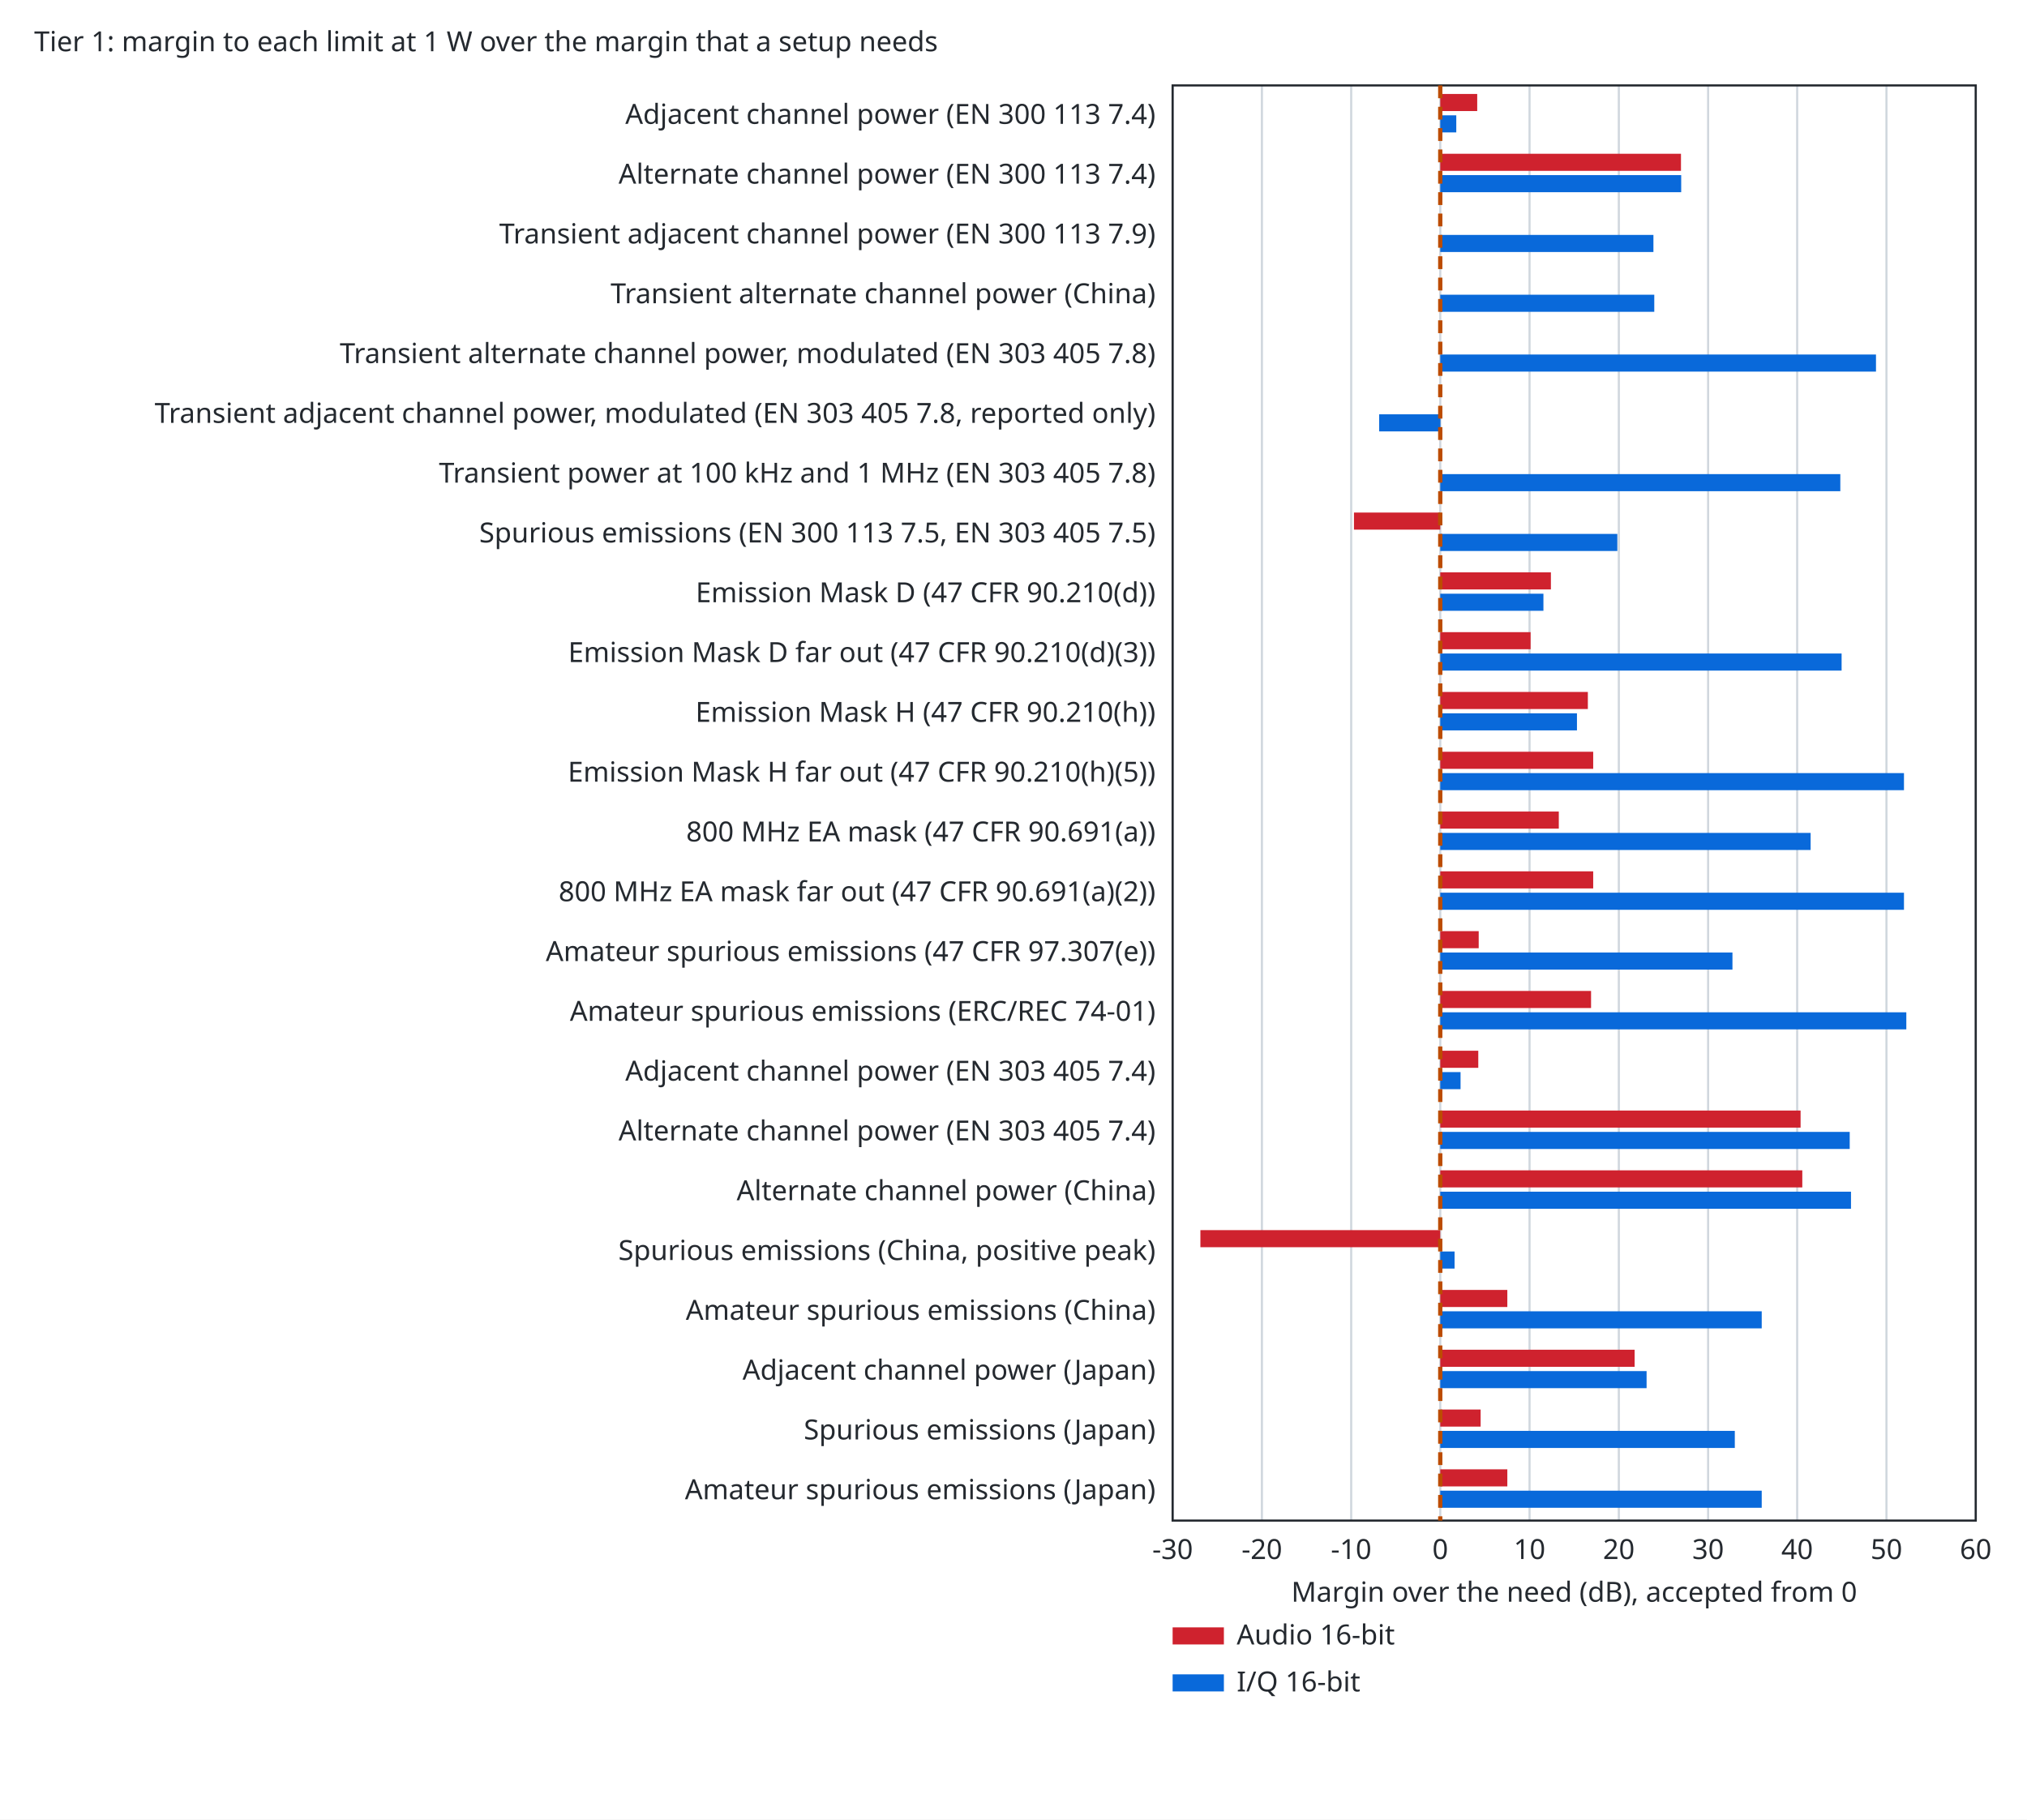
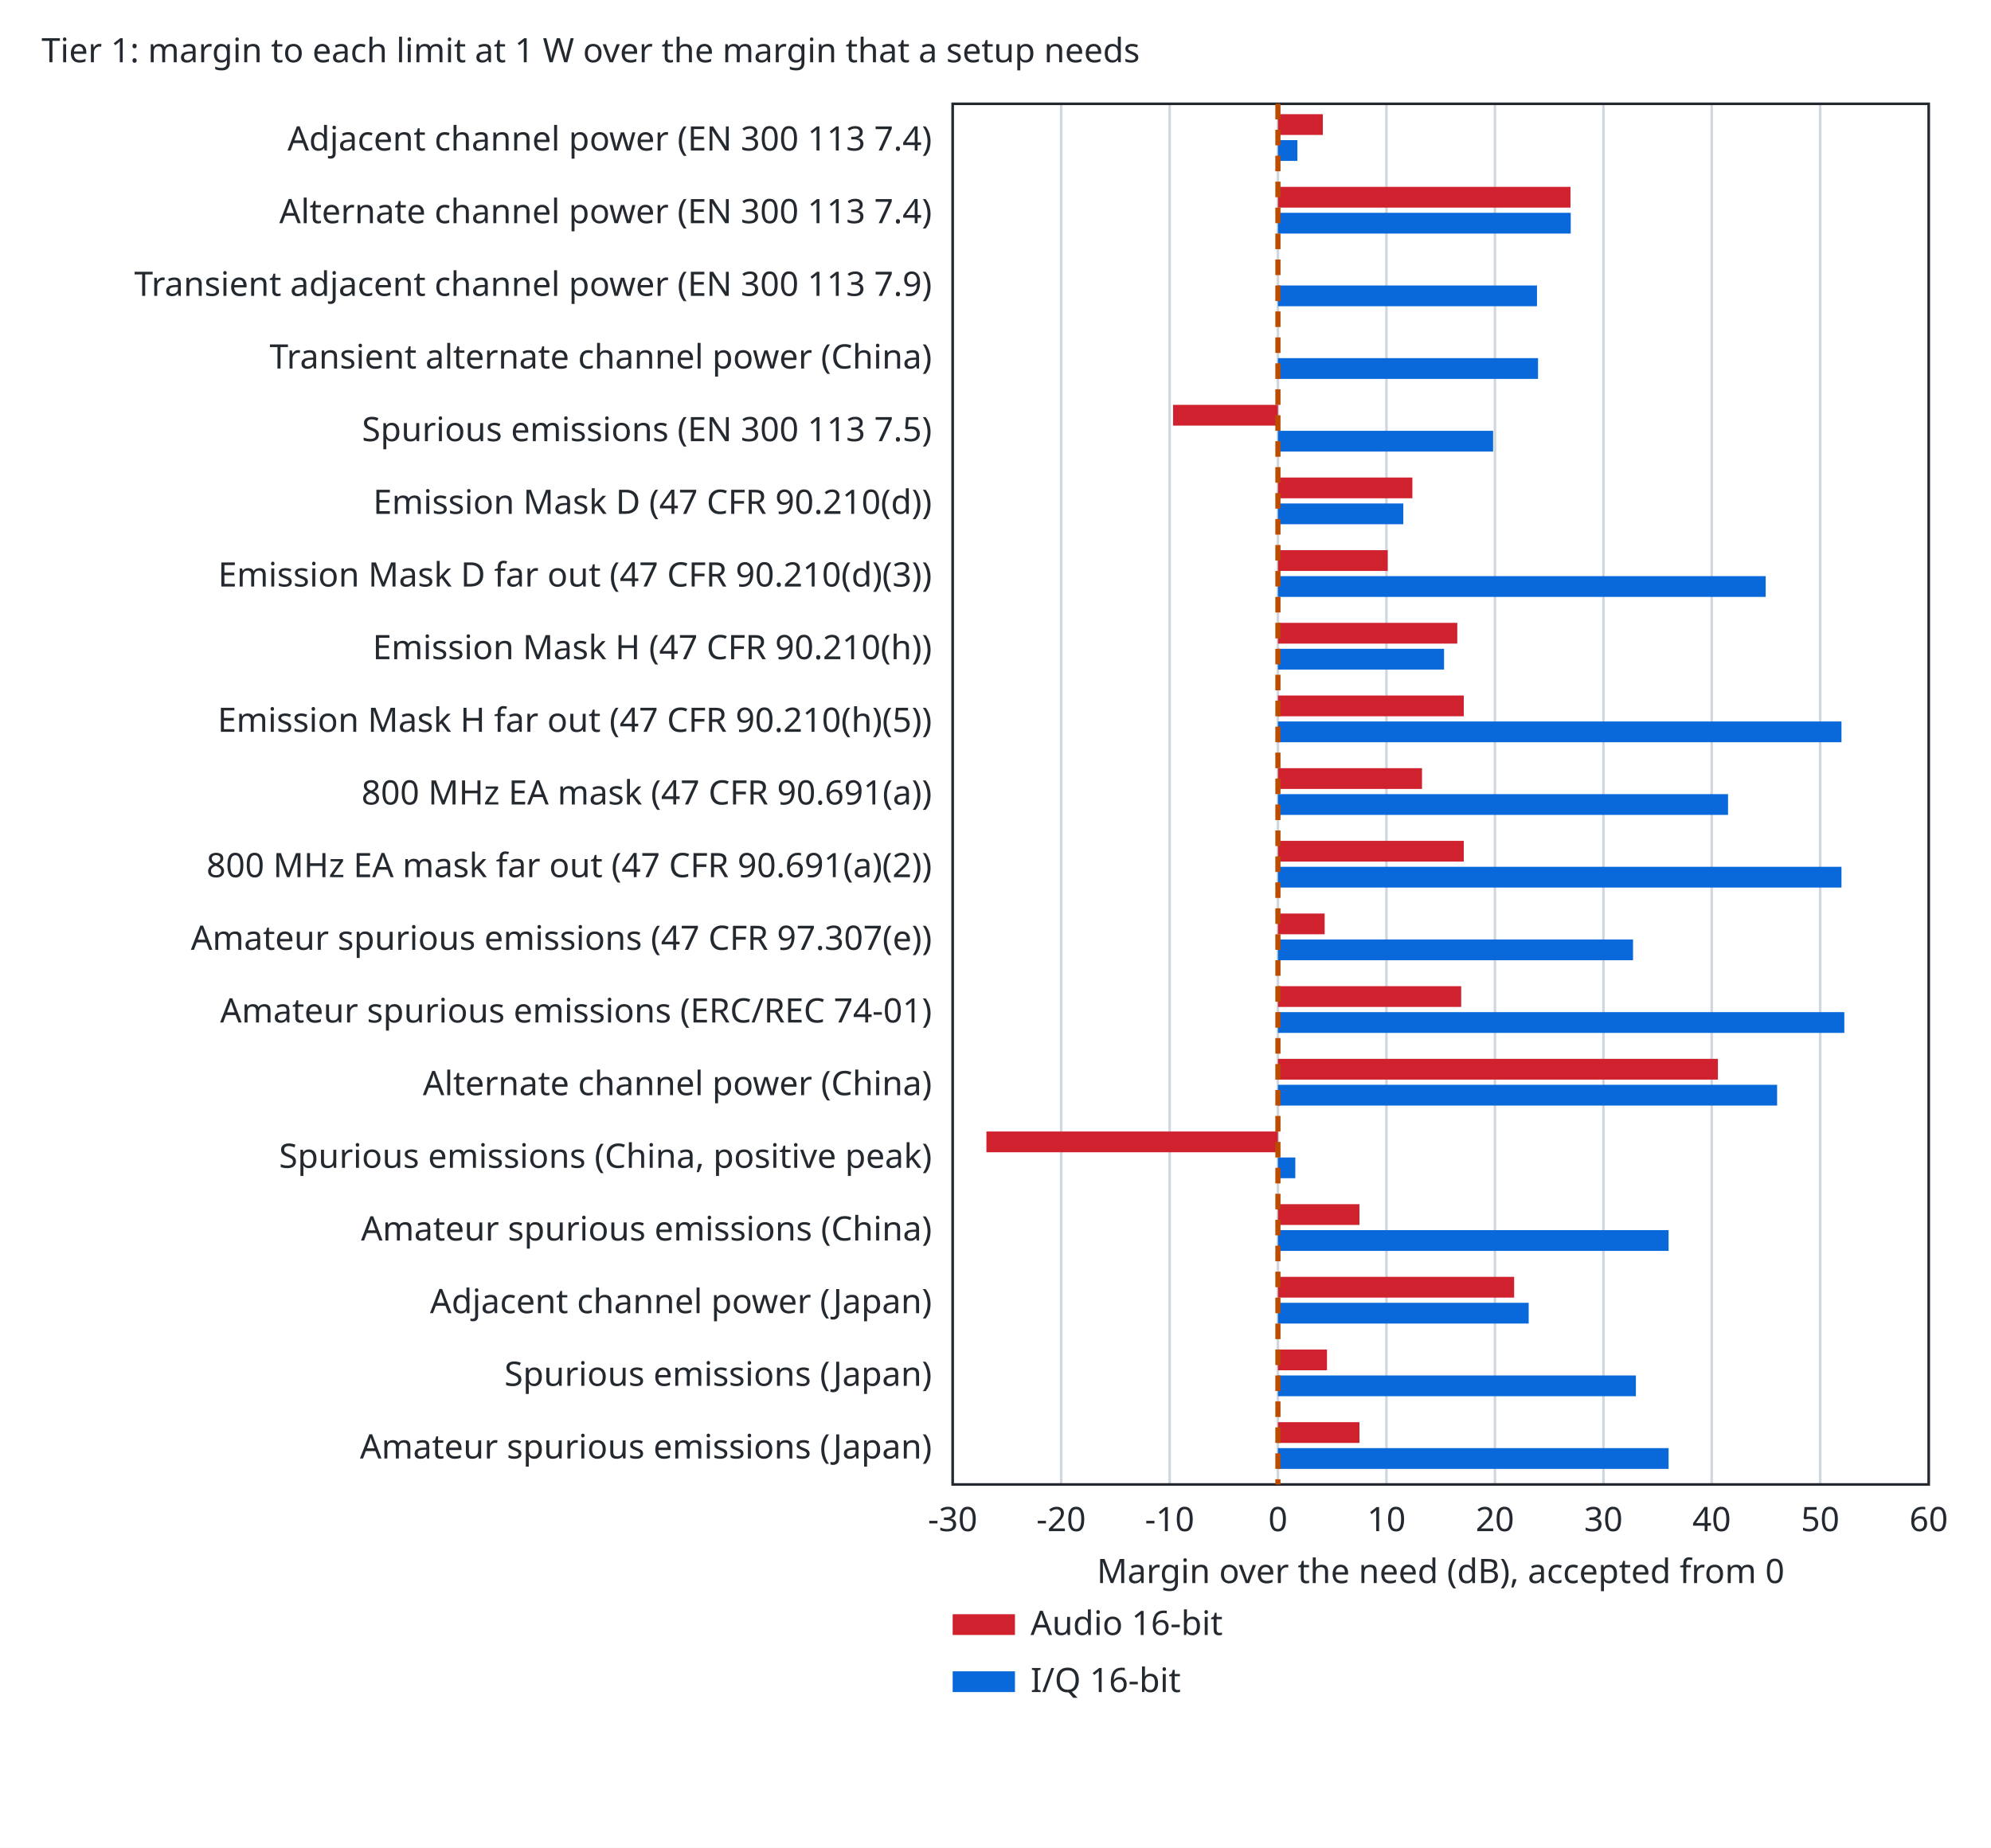
- <svg xmlns="http://www.w3.org/2000/svg" width="949" height="852" viewBox="0 0 949 852">
+ <svg xmlns="http://www.w3.org/2000/svg" width="767" height="712" viewBox="0 0 767 712">
  <style>text{font-family:sans-serif;font-size:13px;fill:#24292f}.bg{fill:#ffffff}.ax{stroke:#24292f;stroke-width:1;fill:none}.gr{stroke:#d0d7de;stroke-width:1}.mi{stroke:#eaeef2;stroke-width:1}.r0{stroke:#6e7781}.r1{stroke:#bc4c00}.r2{stroke:#8250df}.r3{stroke:#1a7f37}.r4{stroke:#9a6700}.s1{stroke:#cf222e}.s2{stroke:#0969da}.s3{stroke:#1a7f37}.s4{stroke:#9a6700}.f1{fill:#cf222e}.f2{fill:#0969da}.f3{fill:#1a7f37}.f4{fill:#9a6700}.l{fill:none;stroke-width:2}.p{fill:none;stroke-width:1.5}.e{fill:none;stroke-width:1;stroke-opacity:.25}@media (prefers-color-scheme:dark){text{fill:#e6edf3}.bg{fill:#0d1117}.ax{stroke:#8b949e}.gr{stroke:#30363d}.mi{stroke:#21262d}.r0{stroke:#8b949e}.r1{stroke:#f0883e}.r2{stroke:#d2a8ff}.r3{stroke:#3fb950}.r4{stroke:#d29922}.s1{stroke:#ff7b72}.s2{stroke:#58a6ff}.s3{stroke:#3fb950}.s4{stroke:#d29922}.f1{fill:#ff7b72}.f2{fill:#58a6ff}.f3{fill:#3fb950}.f4{fill:#d29922}}</style>
  <rect class="bg" width="100%" height="100%" />
  <text x="16" y="24">Tier 1: margin to each limit at 1 W over the margin that a setup needs</text>
-   <line class="gr" x1="549.0" y1="712.0" x2="549.0" y2="40.0" />
-   <text x="549.0" y="730.0" text-anchor="middle">-30</text>
-   <line class="gr" x1="590.8" y1="712.0" x2="590.8" y2="40.0" />
-   <text x="590.8" y="730.0" text-anchor="middle">-20</text>
-   <line class="gr" x1="632.6" y1="712.0" x2="632.6" y2="40.0" />
-   <text x="632.6" y="730.0" text-anchor="middle">-10</text>
-   <line class="gr" x1="674.3" y1="712.0" x2="674.3" y2="40.0" />
-   <text x="674.3" y="730.0" text-anchor="middle">0</text>
-   <line class="gr" x1="716.1" y1="712.0" x2="716.1" y2="40.0" />
-   <text x="716.1" y="730.0" text-anchor="middle">10</text>
-   <line class="gr" x1="757.9" y1="712.0" x2="757.9" y2="40.0" />
-   <text x="757.9" y="730.0" text-anchor="middle">20</text>
-   <line class="gr" x1="799.7" y1="712.0" x2="799.7" y2="40.0" />
-   <text x="799.7" y="730.0" text-anchor="middle">30</text>
-   <line class="gr" x1="841.4" y1="712.0" x2="841.4" y2="40.0" />
-   <text x="841.4" y="730.0" text-anchor="middle">40</text>
-   <line class="gr" x1="883.2" y1="712.0" x2="883.2" y2="40.0" />
-   <text x="883.2" y="730.0" text-anchor="middle">50</text>
-   <line class="gr" x1="925.0" y1="712.0" x2="925.0" y2="40.0" />
-   <text x="925.0" y="730.0" text-anchor="middle">60</text>
-   <rect class="ax" x="549.0" y="40.0" width="376.0" height="672.0" />
-   <text x="737.0" y="750.0" text-anchor="middle">Margin over the need (dB), accepted from 0</text>
-   <text x="541.0" y="58.0" text-anchor="end">Adjacent channel power (EN 300 113 7.4)</text>
-   <rect class="f1" x="674.3" y="44.0" width="17.3" height="8" />
-   <rect class="f2" x="674.3" y="54.0" width="7.5" height="8" />
-   <text x="541.0" y="86.0" text-anchor="end">Alternate channel power (EN 300 113 7.4)</text>
-   <rect class="f1" x="674.3" y="72.0" width="112.7" height="8" />
-   <rect class="f2" x="674.3" y="82.0" width="112.8" height="8" />
-   <text x="541.0" y="114.0" text-anchor="end">Transient adjacent channel power (EN 300 113 7.9)</text>
-   <rect class="f2" x="674.3" y="110.0" width="99.8" height="8" />
-   <text x="541.0" y="142.0" text-anchor="end">Transient alternate channel power (China)</text>
-   <rect class="f2" x="674.3" y="138.0" width="100.2" height="8" />
-   <text x="541.0" y="170.0" text-anchor="end">Transient alternate channel power, modulated (EN 303 405 7.8)</text>
-   <rect class="f2" x="674.3" y="166.0" width="204.0" height="8" />
-   <text x="541.0" y="198.0" text-anchor="end">Transient adjacent channel power, modulated (EN 303 405 7.8, reported only)</text>
-   <rect class="f2" x="645.7" y="194.0" width="28.7" height="8" />
-   <text x="541.0" y="226.0" text-anchor="end">Transient power at 100 kHz and 1 MHz (EN 303 405 7.8)</text>
-   <rect class="f2" x="674.3" y="222.0" width="187.3" height="8" />
-   <text x="541.0" y="254.0" text-anchor="end">Spurious emissions (EN 300 113 7.5, EN 303 405 7.5)</text>
-   <rect class="f1" x="633.9" y="240.0" width="40.4" height="8" />
-   <rect class="f2" x="674.3" y="250.0" width="82.9" height="8" />
-   <text x="541.0" y="282.0" text-anchor="end">Emission Mask D (47 CFR 90.210(d))</text>
-   <rect class="f1" x="674.3" y="268.0" width="51.8" height="8" />
-   <rect class="f2" x="674.3" y="278.0" width="48.3" height="8" />
-   <text x="541.0" y="310.0" text-anchor="end">Emission Mask D far out (47 CFR 90.210(d)(3))</text>
-   <rect class="f1" x="674.3" y="296.0" width="42.3" height="8" />
-   <rect class="f2" x="674.3" y="306.0" width="187.9" height="8" />
-   <text x="541.0" y="338.0" text-anchor="end">Emission Mask H (47 CFR 90.210(h))</text>
-   <rect class="f1" x="674.3" y="324.0" width="69.1" height="8" />
-   <rect class="f2" x="674.3" y="334.0" width="64.0" height="8" />
-   <text x="541.0" y="366.0" text-anchor="end">Emission Mask H far out (47 CFR 90.210(h)(5))</text>
-   <rect class="f1" x="674.3" y="352.0" width="71.6" height="8" />
-   <rect class="f2" x="674.3" y="362.0" width="217.1" height="8" />
-   <text x="541.0" y="394.0" text-anchor="end">800 MHz EA mask (47 CFR 90.691(a))</text>
-   <rect class="f1" x="674.3" y="380.0" width="55.5" height="8" />
-   <rect class="f2" x="674.3" y="390.0" width="173.4" height="8" />
-   <text x="541.0" y="422.0" text-anchor="end">800 MHz EA mask far out (47 CFR 90.691(a)(2))</text>
-   <rect class="f1" x="674.3" y="408.0" width="71.6" height="8" />
-   <rect class="f2" x="674.3" y="418.0" width="217.1" height="8" />
-   <text x="541.0" y="450.0" text-anchor="end">Amateur spurious emissions (47 CFR 97.307(e))</text>
-   <rect class="f1" x="674.3" y="436.0" width="18.0" height="8" />
-   <rect class="f2" x="674.3" y="446.0" width="136.8" height="8" />
-   <text x="541.0" y="478.0" text-anchor="end">Amateur spurious emissions (ERC/REC 74-01)</text>
-   <rect class="f1" x="674.3" y="464.0" width="70.6" height="8" />
-   <rect class="f2" x="674.3" y="474.0" width="218.2" height="8" />
-   <text x="541.0" y="506.0" text-anchor="end">Adjacent channel power (EN 303 405 7.4)</text>
-   <rect class="f1" x="674.3" y="492.0" width="17.8" height="8" />
-   <rect class="f2" x="674.3" y="502.0" width="9.5" height="8" />
-   <text x="541.0" y="534.0" text-anchor="end">Alternate channel power (EN 303 405 7.4)</text>
-   <rect class="f1" x="674.3" y="520.0" width="168.7" height="8" />
-   <rect class="f2" x="674.3" y="530.0" width="191.7" height="8" />
-   <text x="541.0" y="562.0" text-anchor="end">Alternate channel power (China)</text>
-   <rect class="f1" x="674.3" y="548.0" width="169.5" height="8" />
-   <rect class="f2" x="674.3" y="558.0" width="192.3" height="8" />
-   <text x="541.0" y="590.0" text-anchor="end">Spurious emissions (China, positive peak)</text>
-   <rect class="f1" x="562.0" y="576.0" width="112.3" height="8" />
-   <rect class="f2" x="674.3" y="586.0" width="6.7" height="8" />
-   <text x="541.0" y="618.0" text-anchor="end">Amateur spurious emissions (China)</text>
-   <rect class="f1" x="674.3" y="604.0" width="31.4" height="8" />
-   <rect class="f2" x="674.3" y="614.0" width="150.5" height="8" />
-   <text x="541.0" y="646.0" text-anchor="end">Adjacent channel power (Japan)</text>
-   <rect class="f1" x="674.3" y="632.0" width="91.0" height="8" />
-   <rect class="f2" x="674.3" y="642.0" width="96.6" height="8" />
-   <text x="541.0" y="674.0" text-anchor="end">Spurious emissions (Japan)</text>
-   <rect class="f1" x="674.3" y="660.0" width="18.9" height="8" />
-   <rect class="f2" x="674.3" y="670.0" width="137.9" height="8" />
-   <text x="541.0" y="702.0" text-anchor="end">Amateur spurious emissions (Japan)</text>
-   <rect class="f1" x="674.3" y="688.0" width="31.4" height="8" />
-   <rect class="f2" x="674.3" y="698.0" width="150.5" height="8" />
-   <line class="l r1" stroke-dasharray="6 4" x1="674.3" y1="40.0" x2="674.3" y2="712.0" />
-   <rect class="f1" x="549.0" y="762.0" width="24" height="8" />
-   <text x="579.0" y="770.0">Audio 16-bit</text>
-   <rect class="f2" x="549.0" y="784.0" width="24" height="8" />
-   <text x="579.0" y="792.0">I/Q 16-bit</text>
+   <line class="gr" x1="367.0" y1="572.0" x2="367.0" y2="40.0" />
+   <text x="367.0" y="590.0" text-anchor="middle">-30</text>
+   <line class="gr" x1="408.8" y1="572.0" x2="408.8" y2="40.0" />
+   <text x="408.8" y="590.0" text-anchor="middle">-20</text>
+   <line class="gr" x1="450.6" y1="572.0" x2="450.6" y2="40.0" />
+   <text x="450.6" y="590.0" text-anchor="middle">-10</text>
+   <line class="gr" x1="492.3" y1="572.0" x2="492.3" y2="40.0" />
+   <text x="492.3" y="590.0" text-anchor="middle">0</text>
+   <line class="gr" x1="534.1" y1="572.0" x2="534.1" y2="40.0" />
+   <text x="534.1" y="590.0" text-anchor="middle">10</text>
+   <line class="gr" x1="575.9" y1="572.0" x2="575.9" y2="40.0" />
+   <text x="575.9" y="590.0" text-anchor="middle">20</text>
+   <line class="gr" x1="617.7" y1="572.0" x2="617.7" y2="40.0" />
+   <text x="617.7" y="590.0" text-anchor="middle">30</text>
+   <line class="gr" x1="659.4" y1="572.0" x2="659.4" y2="40.0" />
+   <text x="659.4" y="590.0" text-anchor="middle">40</text>
+   <line class="gr" x1="701.2" y1="572.0" x2="701.2" y2="40.0" />
+   <text x="701.2" y="590.0" text-anchor="middle">50</text>
+   <line class="gr" x1="743.0" y1="572.0" x2="743.0" y2="40.0" />
+   <text x="743.0" y="590.0" text-anchor="middle">60</text>
+   <rect class="ax" x="367.0" y="40.0" width="376.0" height="532.0" />
+   <text x="555.0" y="610.0" text-anchor="middle">Margin over the need (dB), accepted from 0</text>
+   <text x="359.0" y="58.0" text-anchor="end">Adjacent channel power (EN 300 113 7.4)</text>
+   <rect class="f1" x="492.3" y="44.0" width="17.3" height="8" />
+   <rect class="f2" x="492.3" y="54.0" width="7.5" height="8" />
+   <text x="359.0" y="86.0" text-anchor="end">Alternate channel power (EN 300 113 7.4)</text>
+   <rect class="f1" x="492.3" y="72.0" width="112.7" height="8" />
+   <rect class="f2" x="492.3" y="82.0" width="112.8" height="8" />
+   <text x="359.0" y="114.0" text-anchor="end">Transient adjacent channel power (EN 300 113 7.9)</text>
+   <rect class="f2" x="492.3" y="110.0" width="99.8" height="8" />
+   <text x="359.0" y="142.0" text-anchor="end">Transient alternate channel power (China)</text>
+   <rect class="f2" x="492.3" y="138.0" width="100.2" height="8" />
+   <text x="359.0" y="170.0" text-anchor="end">Spurious emissions (EN 300 113 7.5)</text>
+   <rect class="f1" x="451.9" y="156.0" width="40.4" height="8" />
+   <rect class="f2" x="492.3" y="166.0" width="82.9" height="8" />
+   <text x="359.0" y="198.0" text-anchor="end">Emission Mask D (47 CFR 90.210(d))</text>
+   <rect class="f1" x="492.3" y="184.0" width="51.8" height="8" />
+   <rect class="f2" x="492.3" y="194.0" width="48.3" height="8" />
+   <text x="359.0" y="226.0" text-anchor="end">Emission Mask D far out (47 CFR 90.210(d)(3))</text>
+   <rect class="f1" x="492.3" y="212.0" width="42.3" height="8" />
+   <rect class="f2" x="492.3" y="222.0" width="187.9" height="8" />
+   <text x="359.0" y="254.0" text-anchor="end">Emission Mask H (47 CFR 90.210(h))</text>
+   <rect class="f1" x="492.3" y="240.0" width="69.1" height="8" />
+   <rect class="f2" x="492.3" y="250.0" width="64.0" height="8" />
+   <text x="359.0" y="282.0" text-anchor="end">Emission Mask H far out (47 CFR 90.210(h)(5))</text>
+   <rect class="f1" x="492.3" y="268.0" width="71.6" height="8" />
+   <rect class="f2" x="492.3" y="278.0" width="217.1" height="8" />
+   <text x="359.0" y="310.0" text-anchor="end">800 MHz EA mask (47 CFR 90.691(a))</text>
+   <rect class="f1" x="492.3" y="296.0" width="55.5" height="8" />
+   <rect class="f2" x="492.3" y="306.0" width="173.4" height="8" />
+   <text x="359.0" y="338.0" text-anchor="end">800 MHz EA mask far out (47 CFR 90.691(a)(2))</text>
+   <rect class="f1" x="492.3" y="324.0" width="71.6" height="8" />
+   <rect class="f2" x="492.3" y="334.0" width="217.1" height="8" />
+   <text x="359.0" y="366.0" text-anchor="end">Amateur spurious emissions (47 CFR 97.307(e))</text>
+   <rect class="f1" x="492.3" y="352.0" width="18.0" height="8" />
+   <rect class="f2" x="492.3" y="362.0" width="136.8" height="8" />
+   <text x="359.0" y="394.0" text-anchor="end">Amateur spurious emissions (ERC/REC 74-01)</text>
+   <rect class="f1" x="492.3" y="380.0" width="70.6" height="8" />
+   <rect class="f2" x="492.3" y="390.0" width="218.2" height="8" />
+   <text x="359.0" y="422.0" text-anchor="end">Alternate channel power (China)</text>
+   <rect class="f1" x="492.3" y="408.0" width="169.5" height="8" />
+   <rect class="f2" x="492.3" y="418.0" width="192.3" height="8" />
+   <text x="359.0" y="450.0" text-anchor="end">Spurious emissions (China, positive peak)</text>
+   <rect class="f1" x="380.0" y="436.0" width="112.3" height="8" />
+   <rect class="f2" x="492.3" y="446.0" width="6.7" height="8" />
+   <text x="359.0" y="478.0" text-anchor="end">Amateur spurious emissions (China)</text>
+   <rect class="f1" x="492.3" y="464.0" width="31.4" height="8" />
+   <rect class="f2" x="492.3" y="474.0" width="150.5" height="8" />
+   <text x="359.0" y="506.0" text-anchor="end">Adjacent channel power (Japan)</text>
+   <rect class="f1" x="492.3" y="492.0" width="91.0" height="8" />
+   <rect class="f2" x="492.3" y="502.0" width="96.6" height="8" />
+   <text x="359.0" y="534.0" text-anchor="end">Spurious emissions (Japan)</text>
+   <rect class="f1" x="492.3" y="520.0" width="18.9" height="8" />
+   <rect class="f2" x="492.3" y="530.0" width="137.9" height="8" />
+   <text x="359.0" y="562.0" text-anchor="end">Amateur spurious emissions (Japan)</text>
+   <rect class="f1" x="492.3" y="548.0" width="31.4" height="8" />
+   <rect class="f2" x="492.3" y="558.0" width="150.5" height="8" />
+   <line class="l r1" stroke-dasharray="6 4" x1="492.3" y1="40.0" x2="492.3" y2="572.0" />
+   <rect class="f1" x="367.0" y="622.0" width="24" height="8" />
+   <text x="397.0" y="630.0">Audio 16-bit</text>
+   <rect class="f2" x="367.0" y="644.0" width="24" height="8" />
+   <text x="397.0" y="652.0">I/Q 16-bit</text>
</svg>
